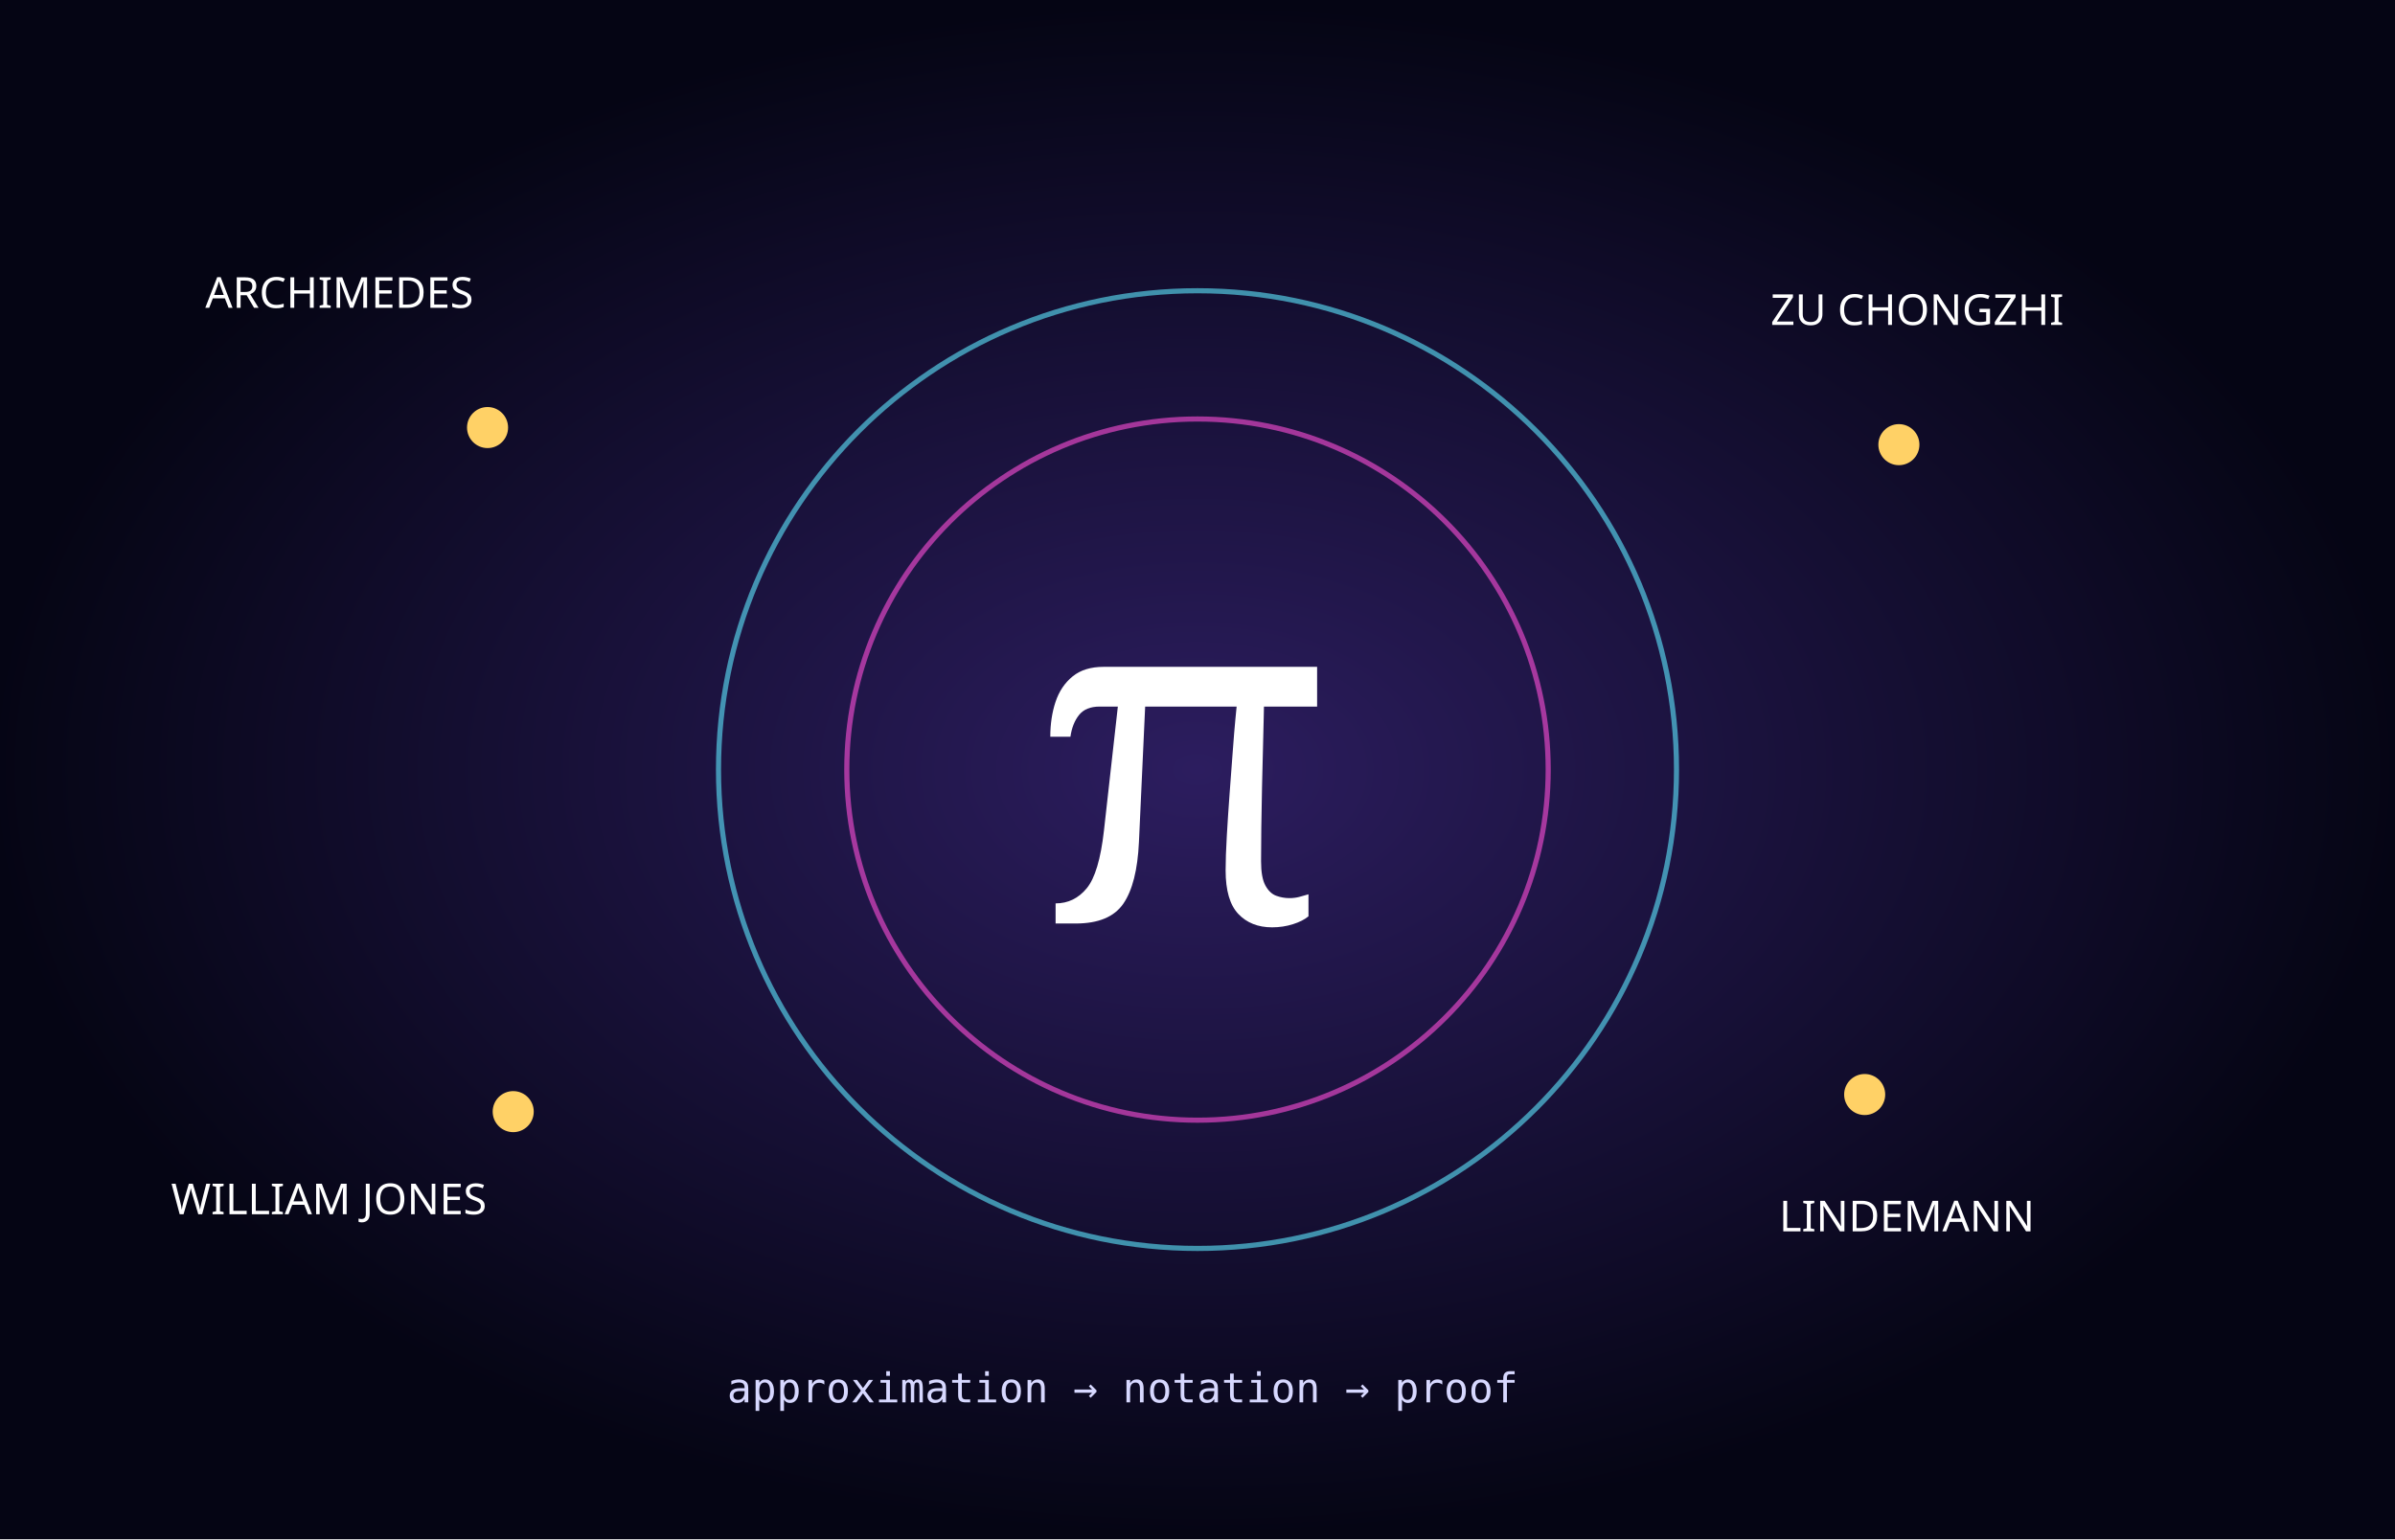
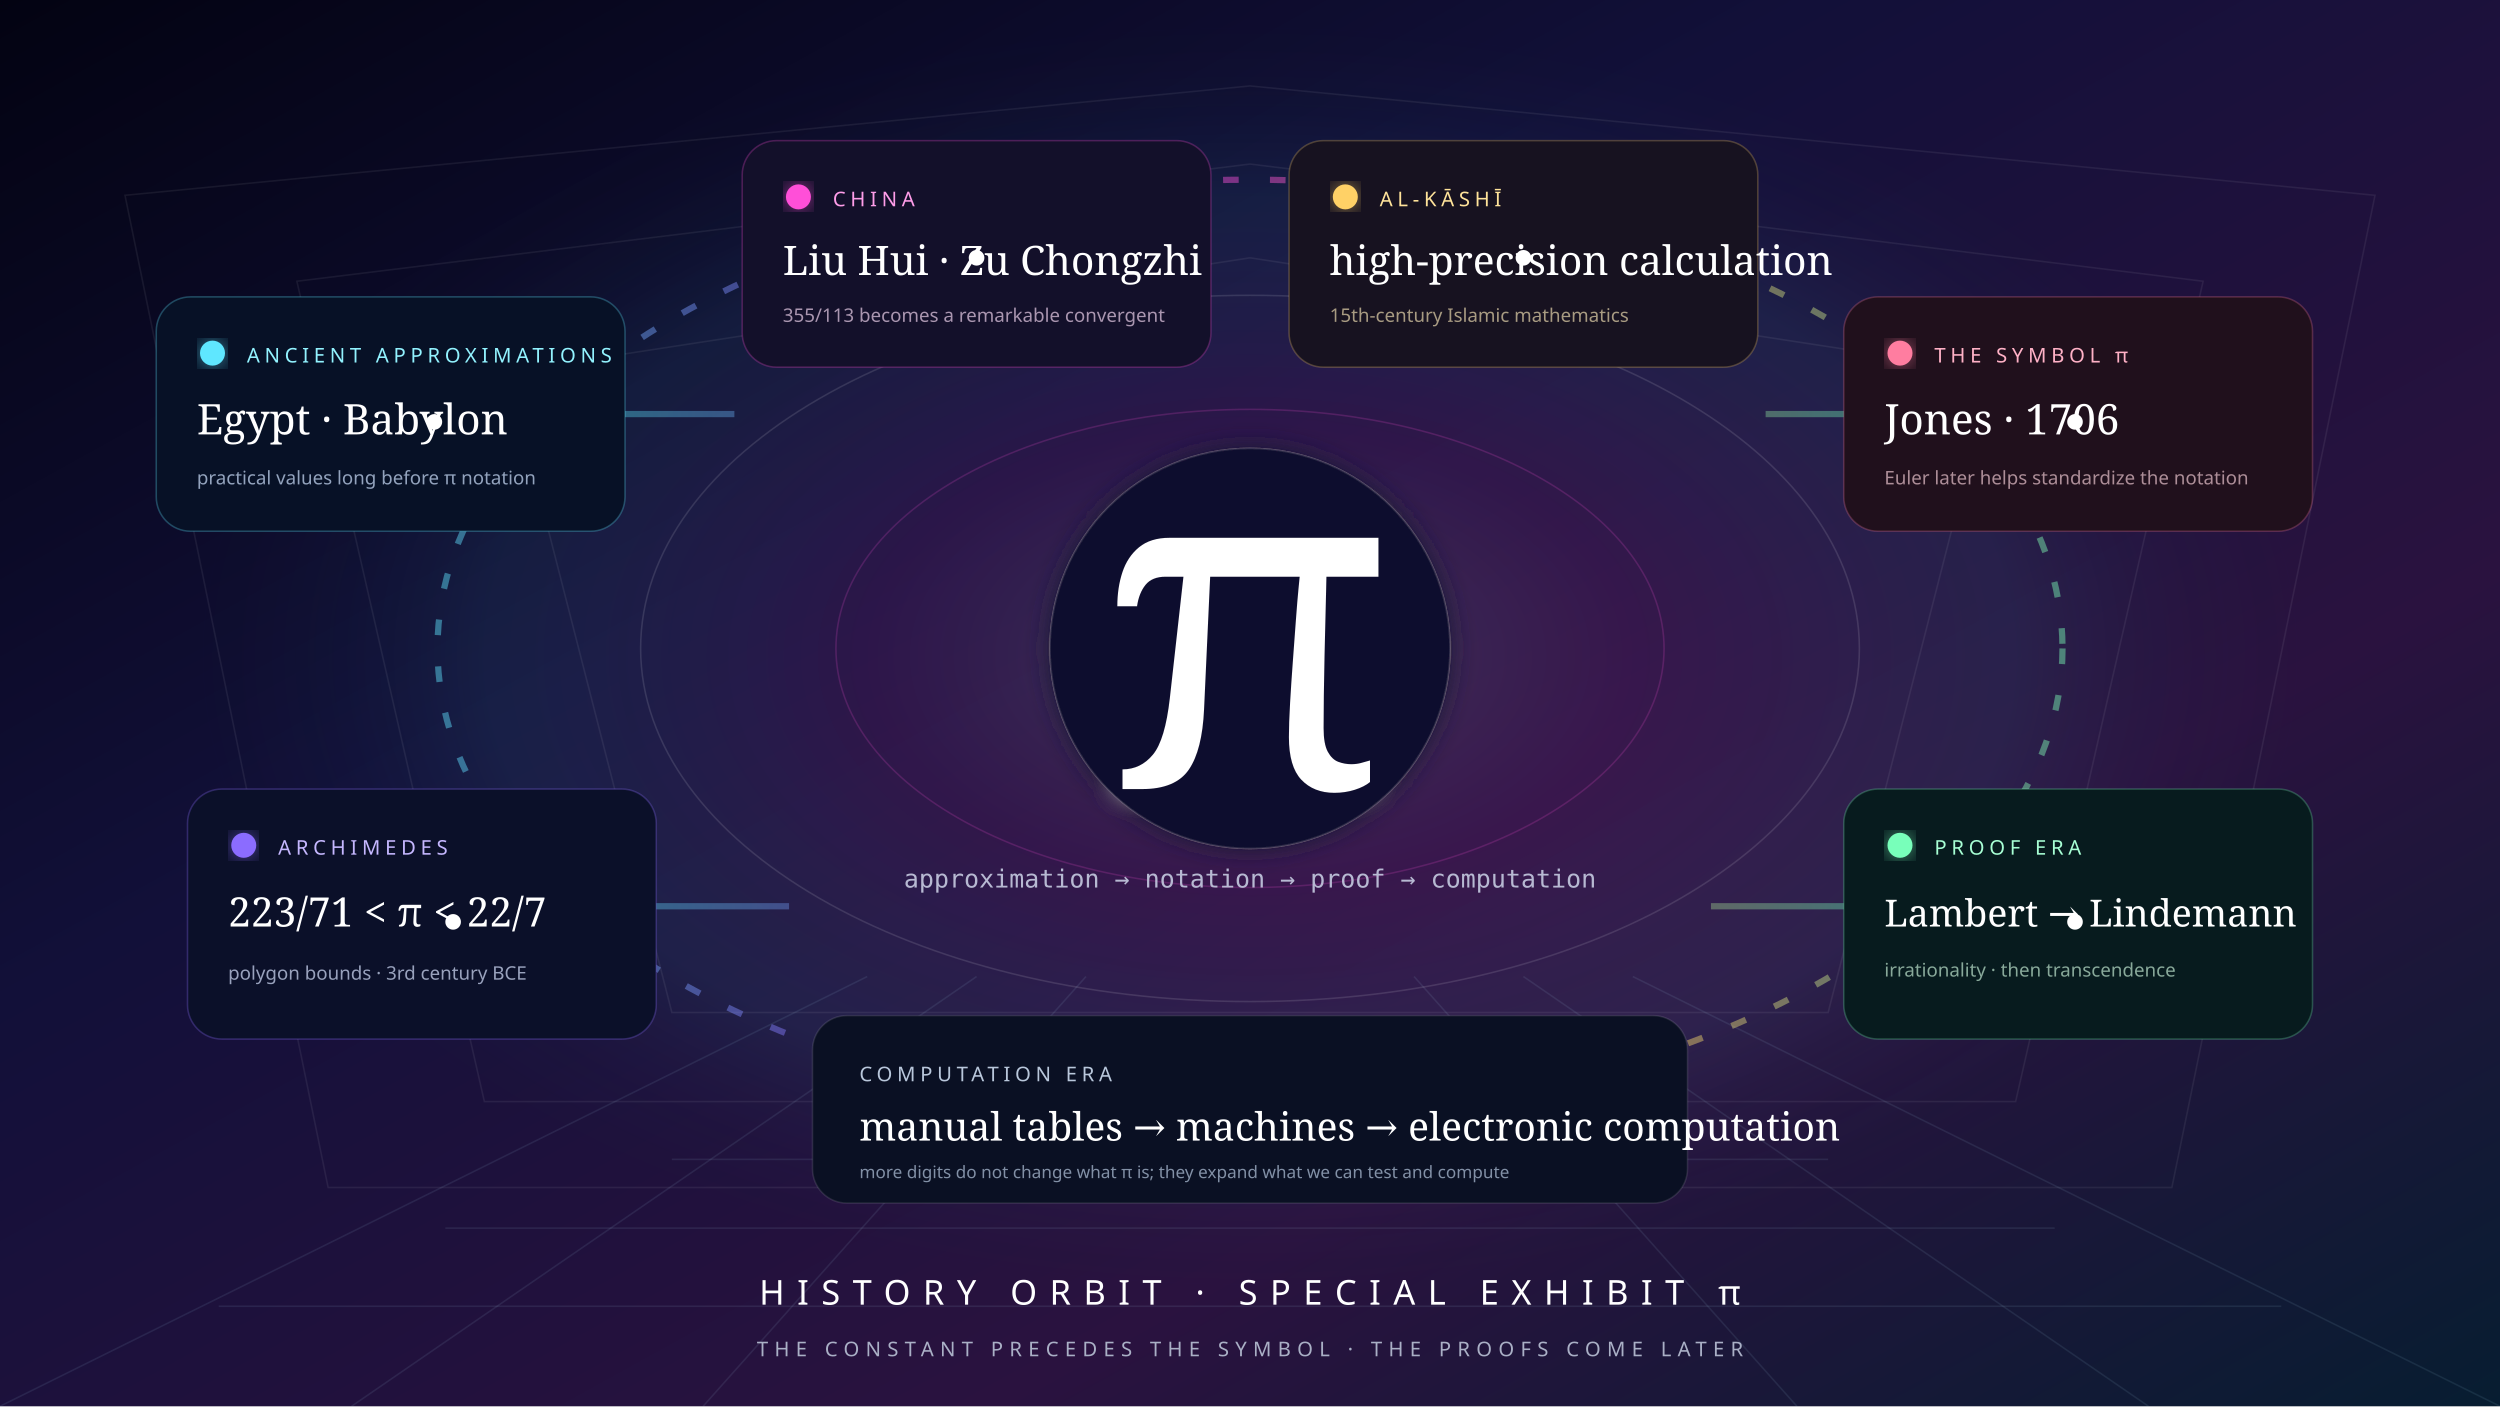
- <svg xmlns="http://www.w3.org/2000/svg" viewBox="0 0 1400 900">
+ <svg xmlns="http://www.w3.org/2000/svg" viewBox="0 0 1600 900" role="img" aria-labelledby="t d">
  <defs>
-     <radialGradient id="r">
-       <stop stop-color="#2c1d5f" />
-       <stop offset="1" stop-color="#050514" />
+     <linearGradient id="bg" x2="1" y2="1">
+       <stop stop-color="#030312" />
+       <stop offset=".36" stop-color="#121039" />
+       <stop offset=".7" stop-color="#2a123f" />
+       <stop offset="1" stop-color="#071d31" />
+     </linearGradient>
+     <radialGradient id="halo">
+       <stop stop-color="#fff" stop-opacity=".16" />
+       <stop offset=".35" stop-color="#ff4fd8" stop-opacity=".1" />
+       <stop offset=".7" stop-color="#5ee7ff" stop-opacity=".07" />
+       <stop offset="1" stop-color="#050514" stop-opacity="0" />
    </radialGradient>
+     <linearGradient id="rail">
+       <stop stop-color="#5ee7ff" />
+       <stop offset=".25" stop-color="#8b6cff" />
+       <stop offset=".5" stop-color="#ff4fd8" />
+       <stop offset=".75" stop-color="#ffd166" />
+       <stop offset="1" stop-color="#78ffba" />
+     </linearGradient>
+     <filter id="glow">
+       <feGaussianBlur stdDeviation="8" result="b" />
+       <feMerge>
+         <feMergeNode in="b" />
+         <feMergeNode in="SourceGraphic" />
+       </feMerge>
+     </filter>
+     <style>.orbit{transform-origin:800px 425px;animation:o 70s linear infinite}.pulse{animation:p 4.5s ease-in-out infinite alternate}.dash{stroke-dasharray:10 20;animation:d 24s linear infinite}@keyframes o{to{transform:rotate(360deg)}}@keyframes p{to{opacity:.45}}@keyframes d{to{stroke-dashoffset:-360}}@media(prefers-reduced-motion:reduce){.orbit,.pulse,.dash{animation:none}}</style>
  </defs>
-   <rect width="1400" height="900" fill="url(#r)" />
-   <circle cx="700" cy="450" r="280" fill="none" stroke="#5ee7ff" stroke-width="3" opacity=".6" />
-   <circle cx="700" cy="450" r="205" fill="none" stroke="#ff4fd8" stroke-width="3" opacity=".6" />
-   <text x="605" y="540" fill="white" font-family="Georgia" font-size="280">π</text>
-   <g font-family="sans-serif" font-size="25" fill="#fff">
-     <text x="120" y="180">ARCHIMEDES</text>
-     <text x="1035" y="190">ZU CHONGZHI</text>
-     <text x="100" y="710">WILLIAM JONES</text>
-     <text x="1040" y="720">LINDEMANN</text>
+   <rect width="1600" height="900" fill="url(#bg)" />
+   <ellipse cx="800" cy="420" rx="700" ry="420" fill="url(#halo)" />
+   <g fill="none" stroke="#fff" stroke-opacity=".07">
+     <path d="M80 125L800 55L1520 125L1390 760L210 760Z" />
+     <path d="M190 180L800 105L1410 180L1290 705L310 705Z" />
+     <path d="M325 238L800 165L1275 238L1170 648L430 648Z" />
  </g>
-   <g fill="#ffd166">
-     <circle cx="285" cy="250" r="12" />
-     <circle cx="1110" cy="260" r="12" />
-     <circle cx="300" cy="650" r="12" />
-     <circle cx="1090" cy="640" r="12" />
+   <g stroke="#b9ecff" stroke-opacity=".09">
+     <path d="M0 900L555 625M1600 900L1045 625M225 900L625 625M1375 900L975 625M450 900L695 625M1150 900L905 625" />
+     <path d="M140 836H1460M285 786H1315M430 742H1170M560 702H1040M675 668H925" />
  </g>
-   <text x="425" y="820" fill="#d7d8ff" font-family="monospace" font-size="24">approximation → notation → proof</text>
+   <g class="orbit" fill="none">
+     <ellipse cx="800" cy="415" rx="520" ry="300" stroke="url(#rail)" stroke-width="4" opacity=".45" class="dash" />
+     <ellipse cx="800" cy="415" rx="390" ry="226" stroke="#fff" stroke-opacity=".12" />
+     <ellipse cx="800" cy="415" rx="265" ry="153" stroke="#ff4fd8" stroke-opacity=".18" />
+   </g>
+   <g filter="url(#glow)">
+     <circle cx="800" cy="415" r="128" fill="#11102f" stroke="#fff" stroke-opacity=".13" />
+     <text x="800" y="505" text-anchor="middle" fill="#fff" font-family="Georgia,serif" font-size="300">π</text>
+   </g>
+   <text x="800" y="568" text-anchor="middle" fill="#b7b9d2" font-family="ui-monospace,monospace" font-size="16">approximation → notation → proof → computation</text>
+   <g font-family="system-ui,sans-serif">
+     <g transform="translate(100 190)">
+       <rect width="300" height="150" rx="22" fill="#071126" stroke="#5ee7ff" stroke-opacity=".28" />
+       <circle cx="36" cy="36" r="8" fill="#5ee7ff" filter="url(#glow)" />
+       <text x="58" y="42" fill="#92f3ff" font-size="13" letter-spacing="3">ANCIENT APPROXIMATIONS</text>
+       <text x="26" y="88" fill="#fff" font-family="Georgia,serif" font-size="27">Egypt · Babylon</text>
+       <text x="26" y="120" fill="#93a3bd" font-size="12">practical values long before π notation</text>
+     </g>
+     <g transform="translate(120 505)">
+       <rect width="300" height="160" rx="22" fill="#0b1029" stroke="#8b6cff" stroke-opacity=".28" />
+       <circle cx="36" cy="36" r="8" fill="#8b6cff" filter="url(#glow)" />
+       <text x="58" y="42" fill="#c5b7ff" font-size="13" letter-spacing="3">ARCHIMEDES</text>
+       <text x="26" y="88" fill="#fff" font-family="Georgia,serif" font-size="26">223/71 &lt; π &lt; 22/7</text>
+       <text x="26" y="122" fill="#99a2bd" font-size="12">polygon bounds · 3rd century BCE</text>
+     </g>
+     <g transform="translate(475 90)">
+       <rect width="300" height="145" rx="22" fill="#13102a" stroke="#ff4fd8" stroke-opacity=".25" />
+       <circle cx="36" cy="36" r="8" fill="#ff4fd8" filter="url(#glow)" />
+       <text x="58" y="42" fill="#ff9de9" font-size="13" letter-spacing="3">CHINA</text>
+       <text x="26" y="86" fill="#fff" font-family="Georgia,serif" font-size="26">Liu Hui · Zu Chongzhi</text>
+       <text x="26" y="116" fill="#aa96b0" font-size="12">355/113 becomes a remarkable convergent</text>
+     </g>
+     <g transform="translate(825 90)">
+       <rect width="300" height="145" rx="22" fill="#171220" stroke="#ffd166" stroke-opacity=".25" />
+       <circle cx="36" cy="36" r="8" fill="#ffd166" filter="url(#glow)" />
+       <text x="58" y="42" fill="#ffe39a" font-size="13" letter-spacing="3">AL-KĀSHĪ</text>
+       <text x="26" y="86" fill="#fff" font-family="Georgia,serif" font-size="26">high-precision calculation</text>
+       <text x="26" y="116" fill="#a89b82" font-size="12">15th-century Islamic mathematics</text>
+     </g>
+     <g transform="translate(1180 190)">
+       <rect width="300" height="150" rx="22" fill="#20101c" stroke="#ff7da0" stroke-opacity=".25" />
+       <circle cx="36" cy="36" r="8" fill="#ff7da0" filter="url(#glow)" />
+       <text x="58" y="42" fill="#ffb1c6" font-size="13" letter-spacing="3">THE SYMBOL π</text>
+       <text x="26" y="88" fill="#fff" font-family="Georgia,serif" font-size="27">Jones · 1706</text>
+       <text x="26" y="120" fill="#ad8e98" font-size="12">Euler later helps standardize the notation</text>
+     </g>
+     <g transform="translate(1180 505)">
+       <rect width="300" height="160" rx="22" fill="#071b1e" stroke="#78ffba" stroke-opacity=".25" />
+       <circle cx="36" cy="36" r="8" fill="#78ffba" filter="url(#glow)" />
+       <text x="58" y="42" fill="#a7ffd4" font-size="13" letter-spacing="3">PROOF ERA</text>
+       <text x="26" y="88" fill="#fff" font-family="Georgia,serif" font-size="24">Lambert → Lindemann</text>
+       <text x="26" y="120" fill="#88a99a" font-size="12">irrationality · then transcendence</text>
+     </g>
+     <g transform="translate(520 650)">
+       <rect width="560" height="120" rx="22" fill="#0a1023" stroke="#fff" stroke-opacity=".11" />
+       <text x="30" y="42" fill="#b9c7db" font-size="13" letter-spacing="3">COMPUTATION ERA</text>
+       <text x="30" y="80" fill="#fff" font-family="Georgia,serif" font-size="25">manual tables → machines → electronic computation</text>
+       <text x="30" y="104" fill="#8290a6" font-size="11">more digits do not change what π is; they expand what we can test and compute</text>
+     </g>
+   </g>
+   <path d="M400 265H470M1130 265H1180M420 580H505M1095 580H1180" stroke="url(#rail)" stroke-width="4" opacity=".36" />
+   <g class="pulse" fill="#fff">
+     <circle cx="278" cy="270" r="5" />
+     <circle cx="290" cy="590" r="5" />
+     <circle cx="625" cy="165" r="5" />
+     <circle cx="975" cy="165" r="5" />
+     <circle cx="1328" cy="270" r="5" />
+     <circle cx="1328" cy="590" r="5" />
+   </g>
+   <g font-family="system-ui,sans-serif" text-anchor="middle">
+     <text x="800" y="835" fill="#fff" font-size="22" letter-spacing="8">HISTORY ORBIT · SPECIAL EXHIBIT π</text>
+     <text x="800" y="868" fill="#aab0c6" font-size="13" letter-spacing="4">THE CONSTANT PRECEDES THE SYMBOL · THE PROOFS COME LATER</text>
+   </g>
</svg>
